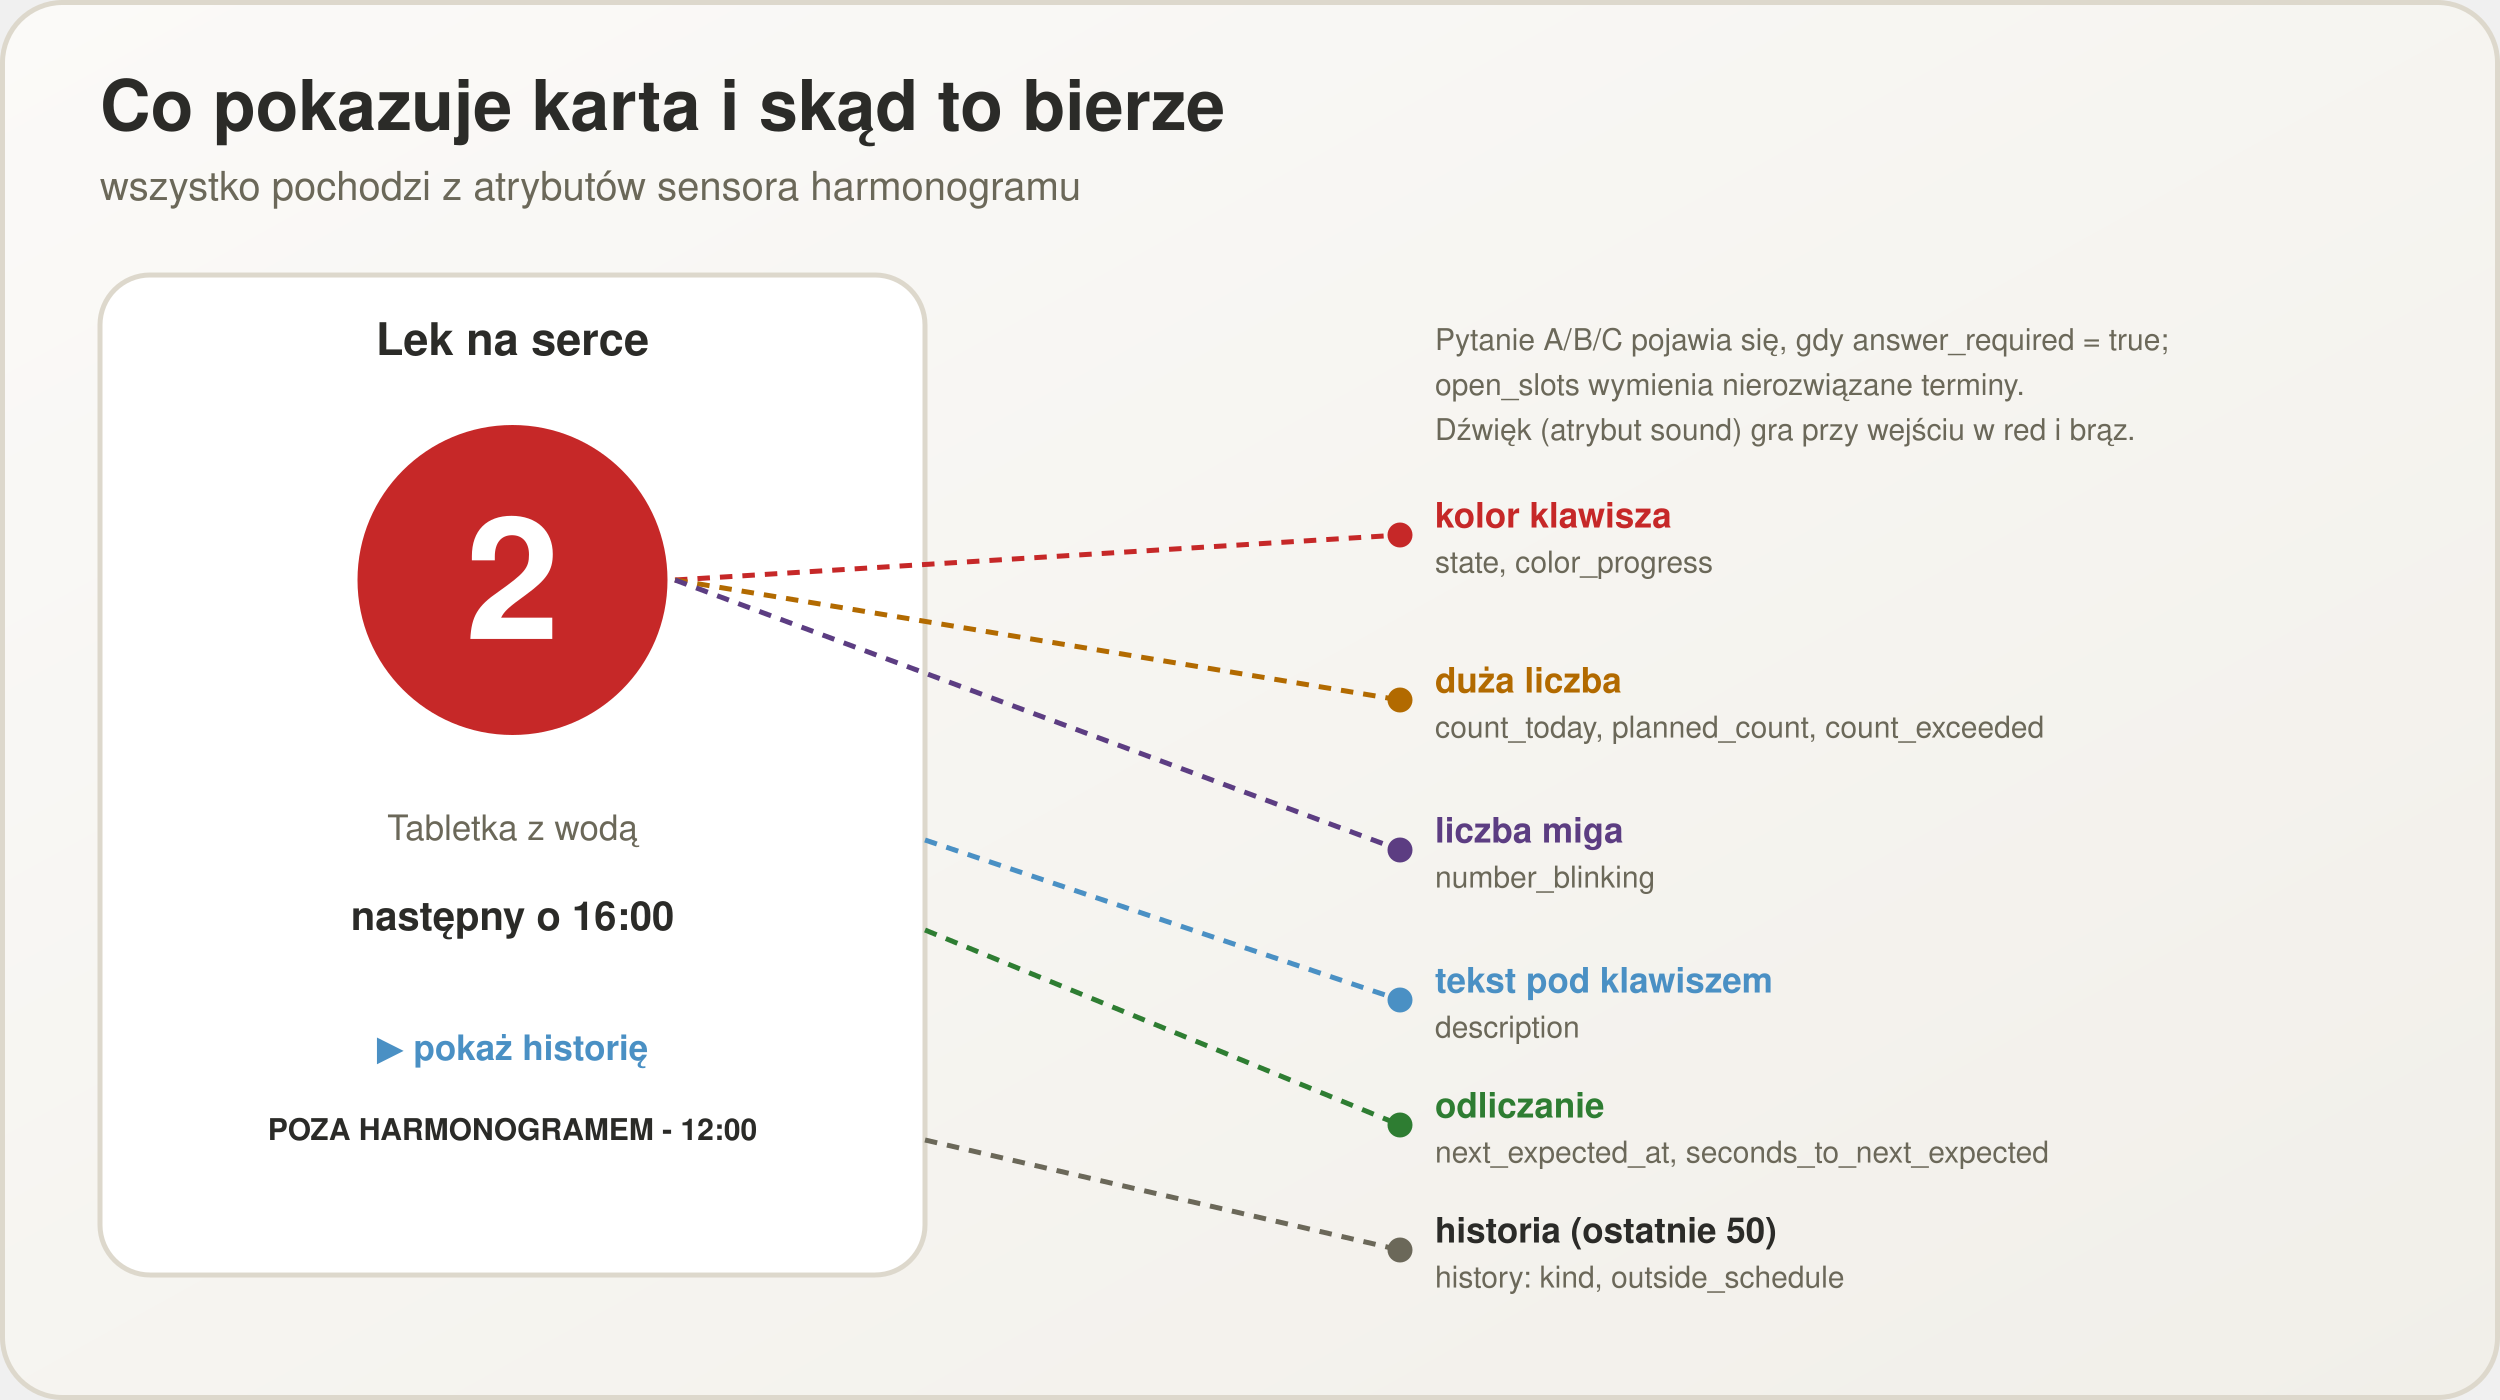
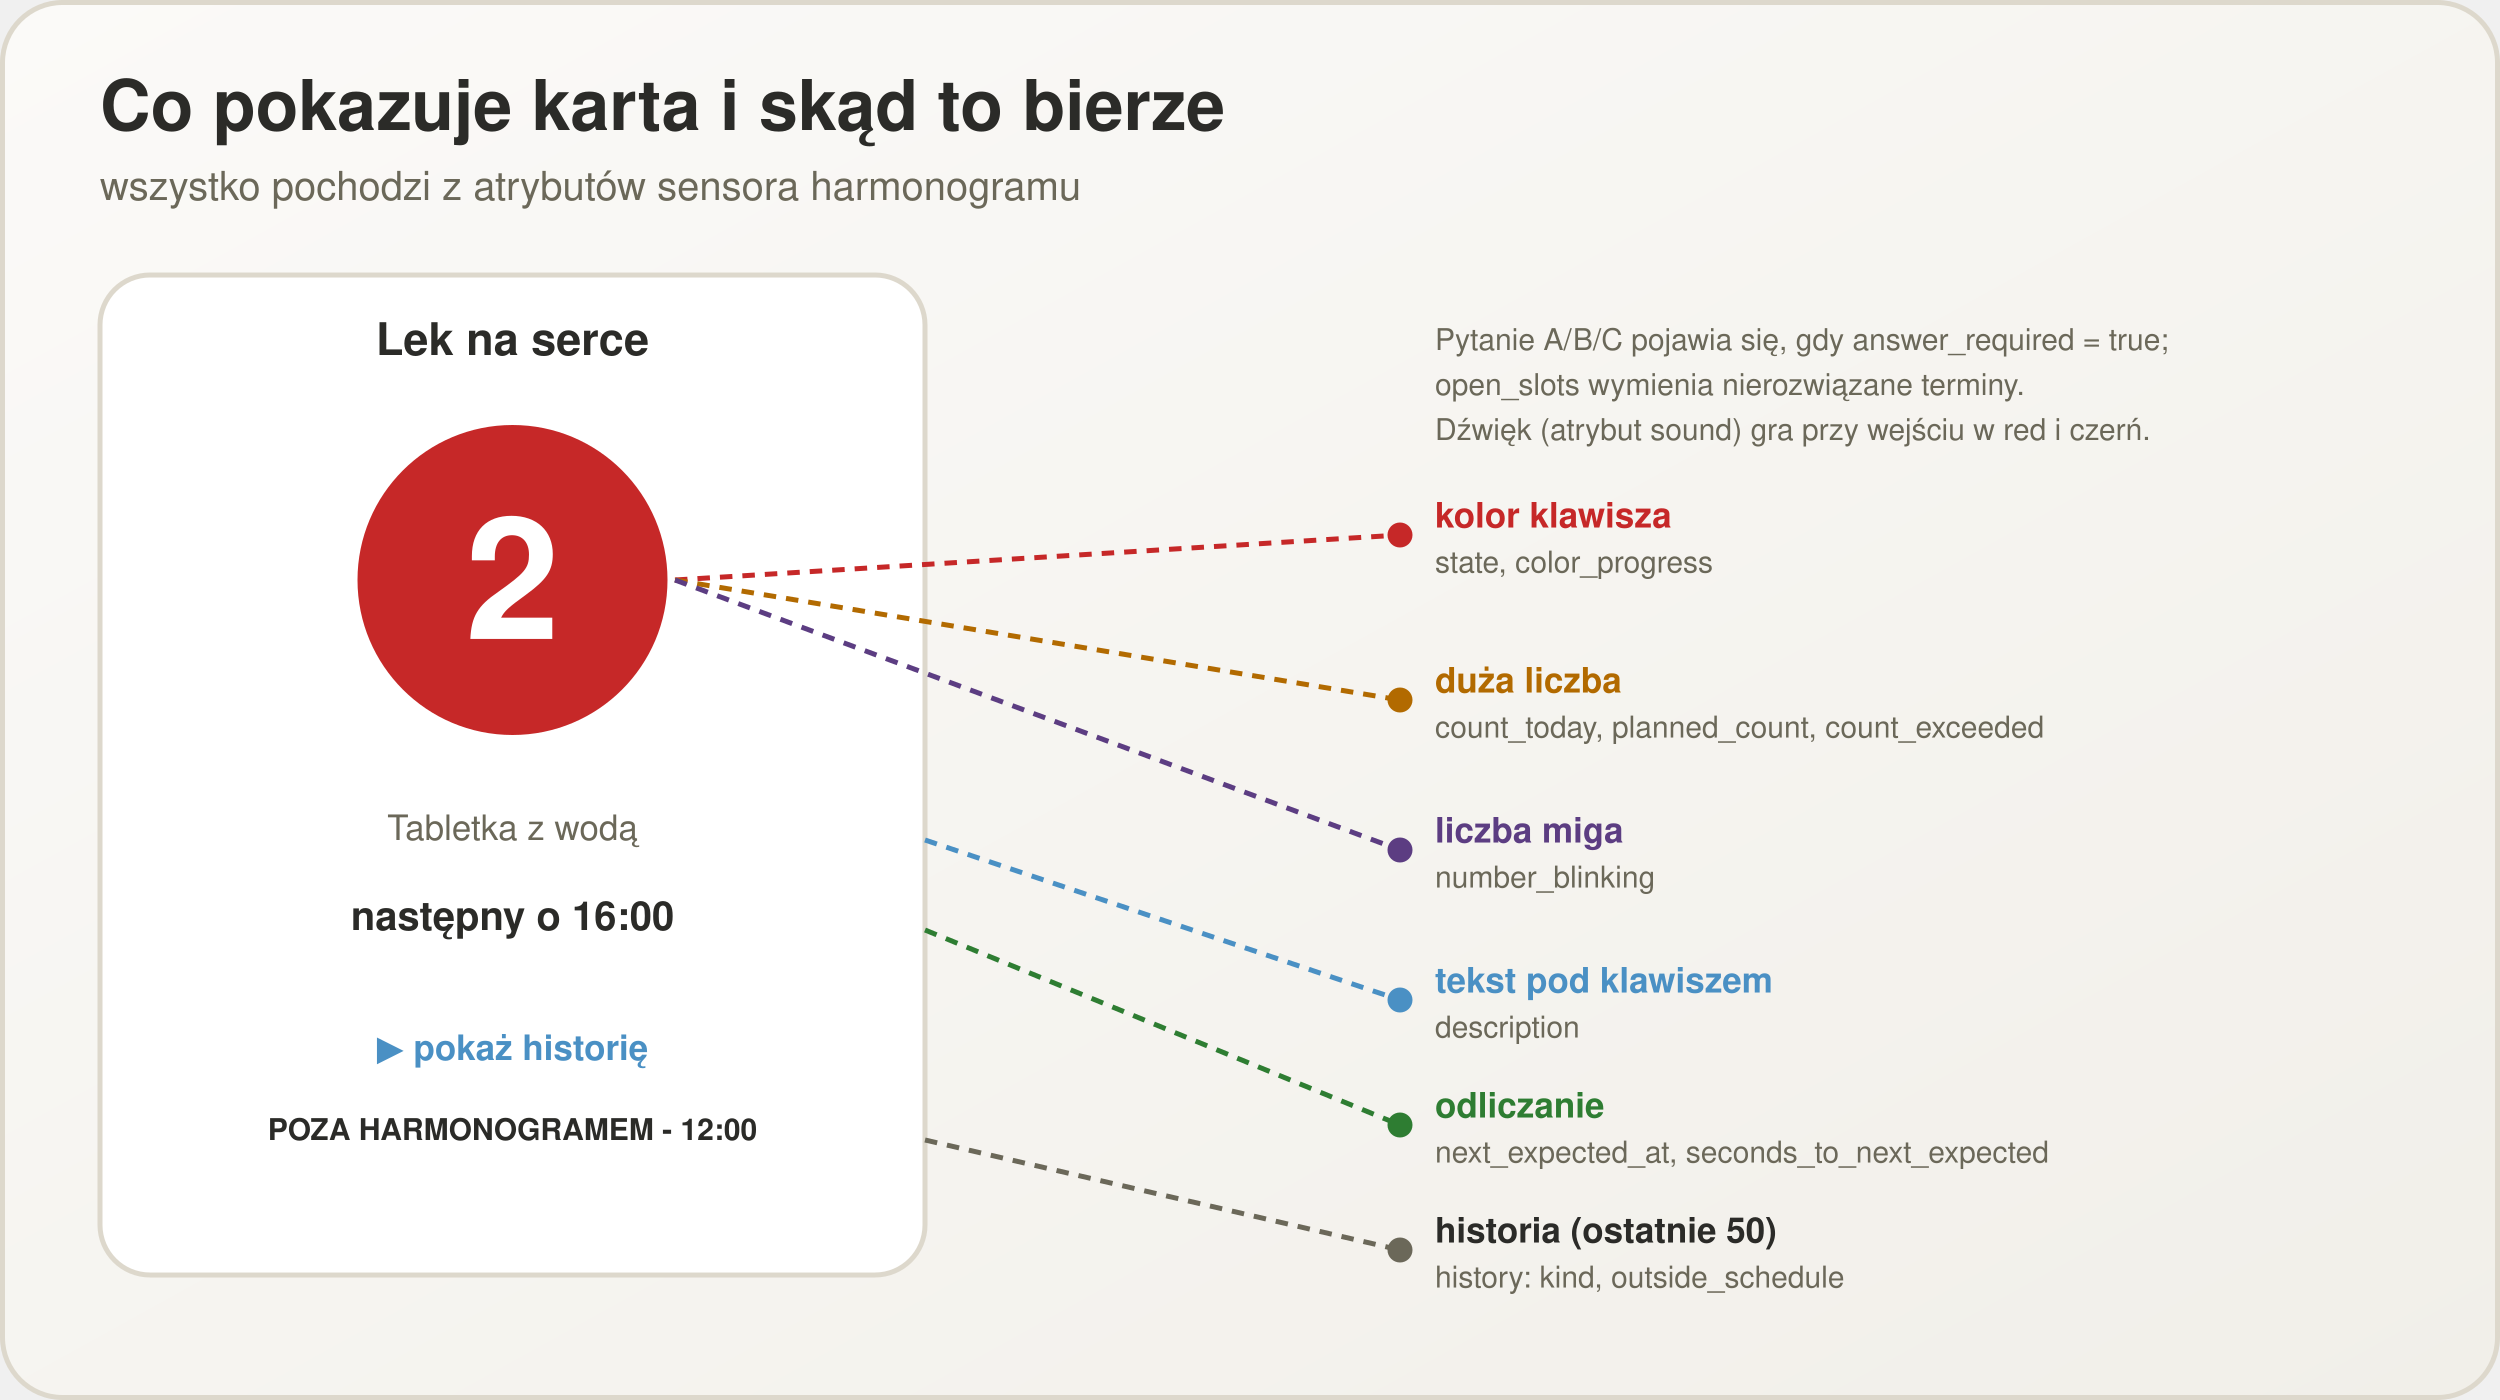
<svg xmlns="http://www.w3.org/2000/svg" viewBox="0 0 1000 560" width="1000" height="560">
  <defs>
    <linearGradient id="bg" x1="0" y1="0" x2="1" y2="1">
      <stop offset="0" stop-color="#fbfaf8" />
      <stop offset="1" stop-color="#f1efe9" />
    </linearGradient>
  </defs>
  <rect x="1" y="1" width="998" height="558" rx="24" fill="url(#bg)" stroke="#ddd8cc" stroke-width="2" />
  <text x="40" y="52" font-family="Segoe UI, Helvetica, Arial, sans-serif" font-size="28" font-weight="700" fill="#2b2b28" text-anchor="start">Co pokazuje karta i skąd to bierze</text>
  <text x="40" y="80" font-family="Segoe UI, Helvetica, Arial, sans-serif" font-size="16" font-weight="400" fill="#6b6859" text-anchor="start">wszystko pochodzi z atrybutów sensora harmonogramu</text>
  <rect x="40" y="110" width="330" height="400" rx="20" fill="#ffffff" stroke="#ddd8cc" stroke-width="2" />
  <text x="205" y="142" font-family="Segoe UI, Helvetica, Arial, sans-serif" font-size="18" font-weight="700" fill="#2b2b28" text-anchor="middle">Lek na serce</text>
  <circle cx="205" cy="232" r="62" fill="#c62828" />
  <text x="205" y="255.56" font-family="Segoe UI, Helvetica, Arial, sans-serif" font-size="68" font-weight="700" fill="#ffffff" text-anchor="middle">2</text>
  <text x="205" y="336" font-family="Segoe UI, Helvetica, Arial, sans-serif" font-size="14" font-weight="400" fill="#6b6859" text-anchor="middle">Tabletka z wodą</text>
  <text x="205" y="372" font-family="Segoe UI, Helvetica, Arial, sans-serif" font-size="16" font-weight="700" fill="#2b2b28" text-anchor="middle">następny o 16:00</text>
  <text x="205" y="424" font-family="Segoe UI, Helvetica, Arial, sans-serif" font-size="14" font-weight="600" fill="#4a90c4" text-anchor="middle">▶ pokaż historię</text>
  <text x="205" y="456" font-family="Segoe UI, Helvetica, Arial, sans-serif" font-size="12" font-weight="700" fill="#2b2b28" text-anchor="middle">POZA HARMONOGRAMEM - 12:00</text>
  <line x1="270" y1="232" x2="560" y2="214" stroke="#c62828" stroke-width="2" stroke-dasharray="5 4" />
  <circle cx="560" cy="214" r="5" fill="#c62828" />
  <text x="574" y="211" font-family="Segoe UI, Helvetica, Arial, sans-serif" font-size="14" font-weight="700" fill="#c62828" text-anchor="start">kolor klawisza</text>
  <text x="574" y="229" font-family="Segoe UI, Helvetica, Arial, sans-serif" font-size="12" font-weight="400" fill="#6b6859" text-anchor="start">state, color_progress</text>
  <line x1="270" y1="232" x2="560" y2="280" stroke="#b26a00" stroke-width="2" stroke-dasharray="5 4" />
  <circle cx="560" cy="280" r="5" fill="#b26a00" />
  <text x="574" y="277" font-family="Segoe UI, Helvetica, Arial, sans-serif" font-size="14" font-weight="700" fill="#b26a00" text-anchor="start">duża liczba</text>
  <text x="574" y="295" font-family="Segoe UI, Helvetica, Arial, sans-serif" font-size="12" font-weight="400" fill="#6b6859" text-anchor="start">count_today, planned_count, count_exceeded</text>
  <line x1="270" y1="232" x2="560" y2="340" stroke="#5c3d82" stroke-width="2" stroke-dasharray="5 4" />
  <circle cx="560" cy="340" r="5" fill="#5c3d82" />
  <text x="574" y="337" font-family="Segoe UI, Helvetica, Arial, sans-serif" font-size="14" font-weight="700" fill="#5c3d82" text-anchor="start">liczba miga</text>
  <text x="574" y="355" font-family="Segoe UI, Helvetica, Arial, sans-serif" font-size="12" font-weight="400" fill="#6b6859" text-anchor="start">number_blinking</text>
  <line x1="370" y1="336" x2="560" y2="400" stroke="#4a90c4" stroke-width="2" stroke-dasharray="5 4" />
  <circle cx="560" cy="400" r="5" fill="#4a90c4" />
  <text x="574" y="397" font-family="Segoe UI, Helvetica, Arial, sans-serif" font-size="14" font-weight="700" fill="#4a90c4" text-anchor="start">tekst pod klawiszem</text>
  <text x="574" y="415" font-family="Segoe UI, Helvetica, Arial, sans-serif" font-size="12" font-weight="400" fill="#6b6859" text-anchor="start">description</text>
  <line x1="370" y1="372" x2="560" y2="450" stroke="#2e7d32" stroke-width="2" stroke-dasharray="5 4" />
  <circle cx="560" cy="450" r="5" fill="#2e7d32" />
  <text x="574" y="447" font-family="Segoe UI, Helvetica, Arial, sans-serif" font-size="14" font-weight="700" fill="#2e7d32" text-anchor="start">odliczanie</text>
  <text x="574" y="465" font-family="Segoe UI, Helvetica, Arial, sans-serif" font-size="12" font-weight="400" fill="#6b6859" text-anchor="start">next_expected_at, seconds_to_next_expected</text>
  <line x1="370" y1="456" x2="560" y2="500" stroke="#6b6859" stroke-width="2" stroke-dasharray="5 4" />
  <circle cx="560" cy="500" r="5" fill="#6b6859" />
  <text x="574" y="497" font-family="Segoe UI, Helvetica, Arial, sans-serif" font-size="14" font-weight="700" fill="#2b2b28" text-anchor="start">historia (ostatnie 50)</text>
  <text x="574" y="515" font-family="Segoe UI, Helvetica, Arial, sans-serif" font-size="12" font-weight="400" fill="#6b6859" text-anchor="start">history: kind, outside_schedule</text>
  <text x="574" y="140" font-family="Segoe UI, Helvetica, Arial, sans-serif" font-size="12" font-weight="400" fill="#6b6859" text-anchor="start">Pytanie A/B/C pojawia się, gdy answer_required = true;</text>
  <text x="574" y="158" font-family="Segoe UI, Helvetica, Arial, sans-serif" font-size="12" font-weight="400" fill="#6b6859" text-anchor="start">open_slots wymienia nierozwiązane terminy.</text>
-   <text x="574" y="176" font-family="Segoe UI, Helvetica, Arial, sans-serif" font-size="12" font-weight="400" fill="#6b6859" text-anchor="start">Dźwięk (atrybut sound) gra przy wejściu w red i brąz.</text>
+   <text x="574" y="176" font-family="Segoe UI, Helvetica, Arial, sans-serif" font-size="12" font-weight="400" fill="#6b6859" text-anchor="start">Dźwięk (atrybut sound) gra przy wejściu w red i czerń.</text>
</svg>
